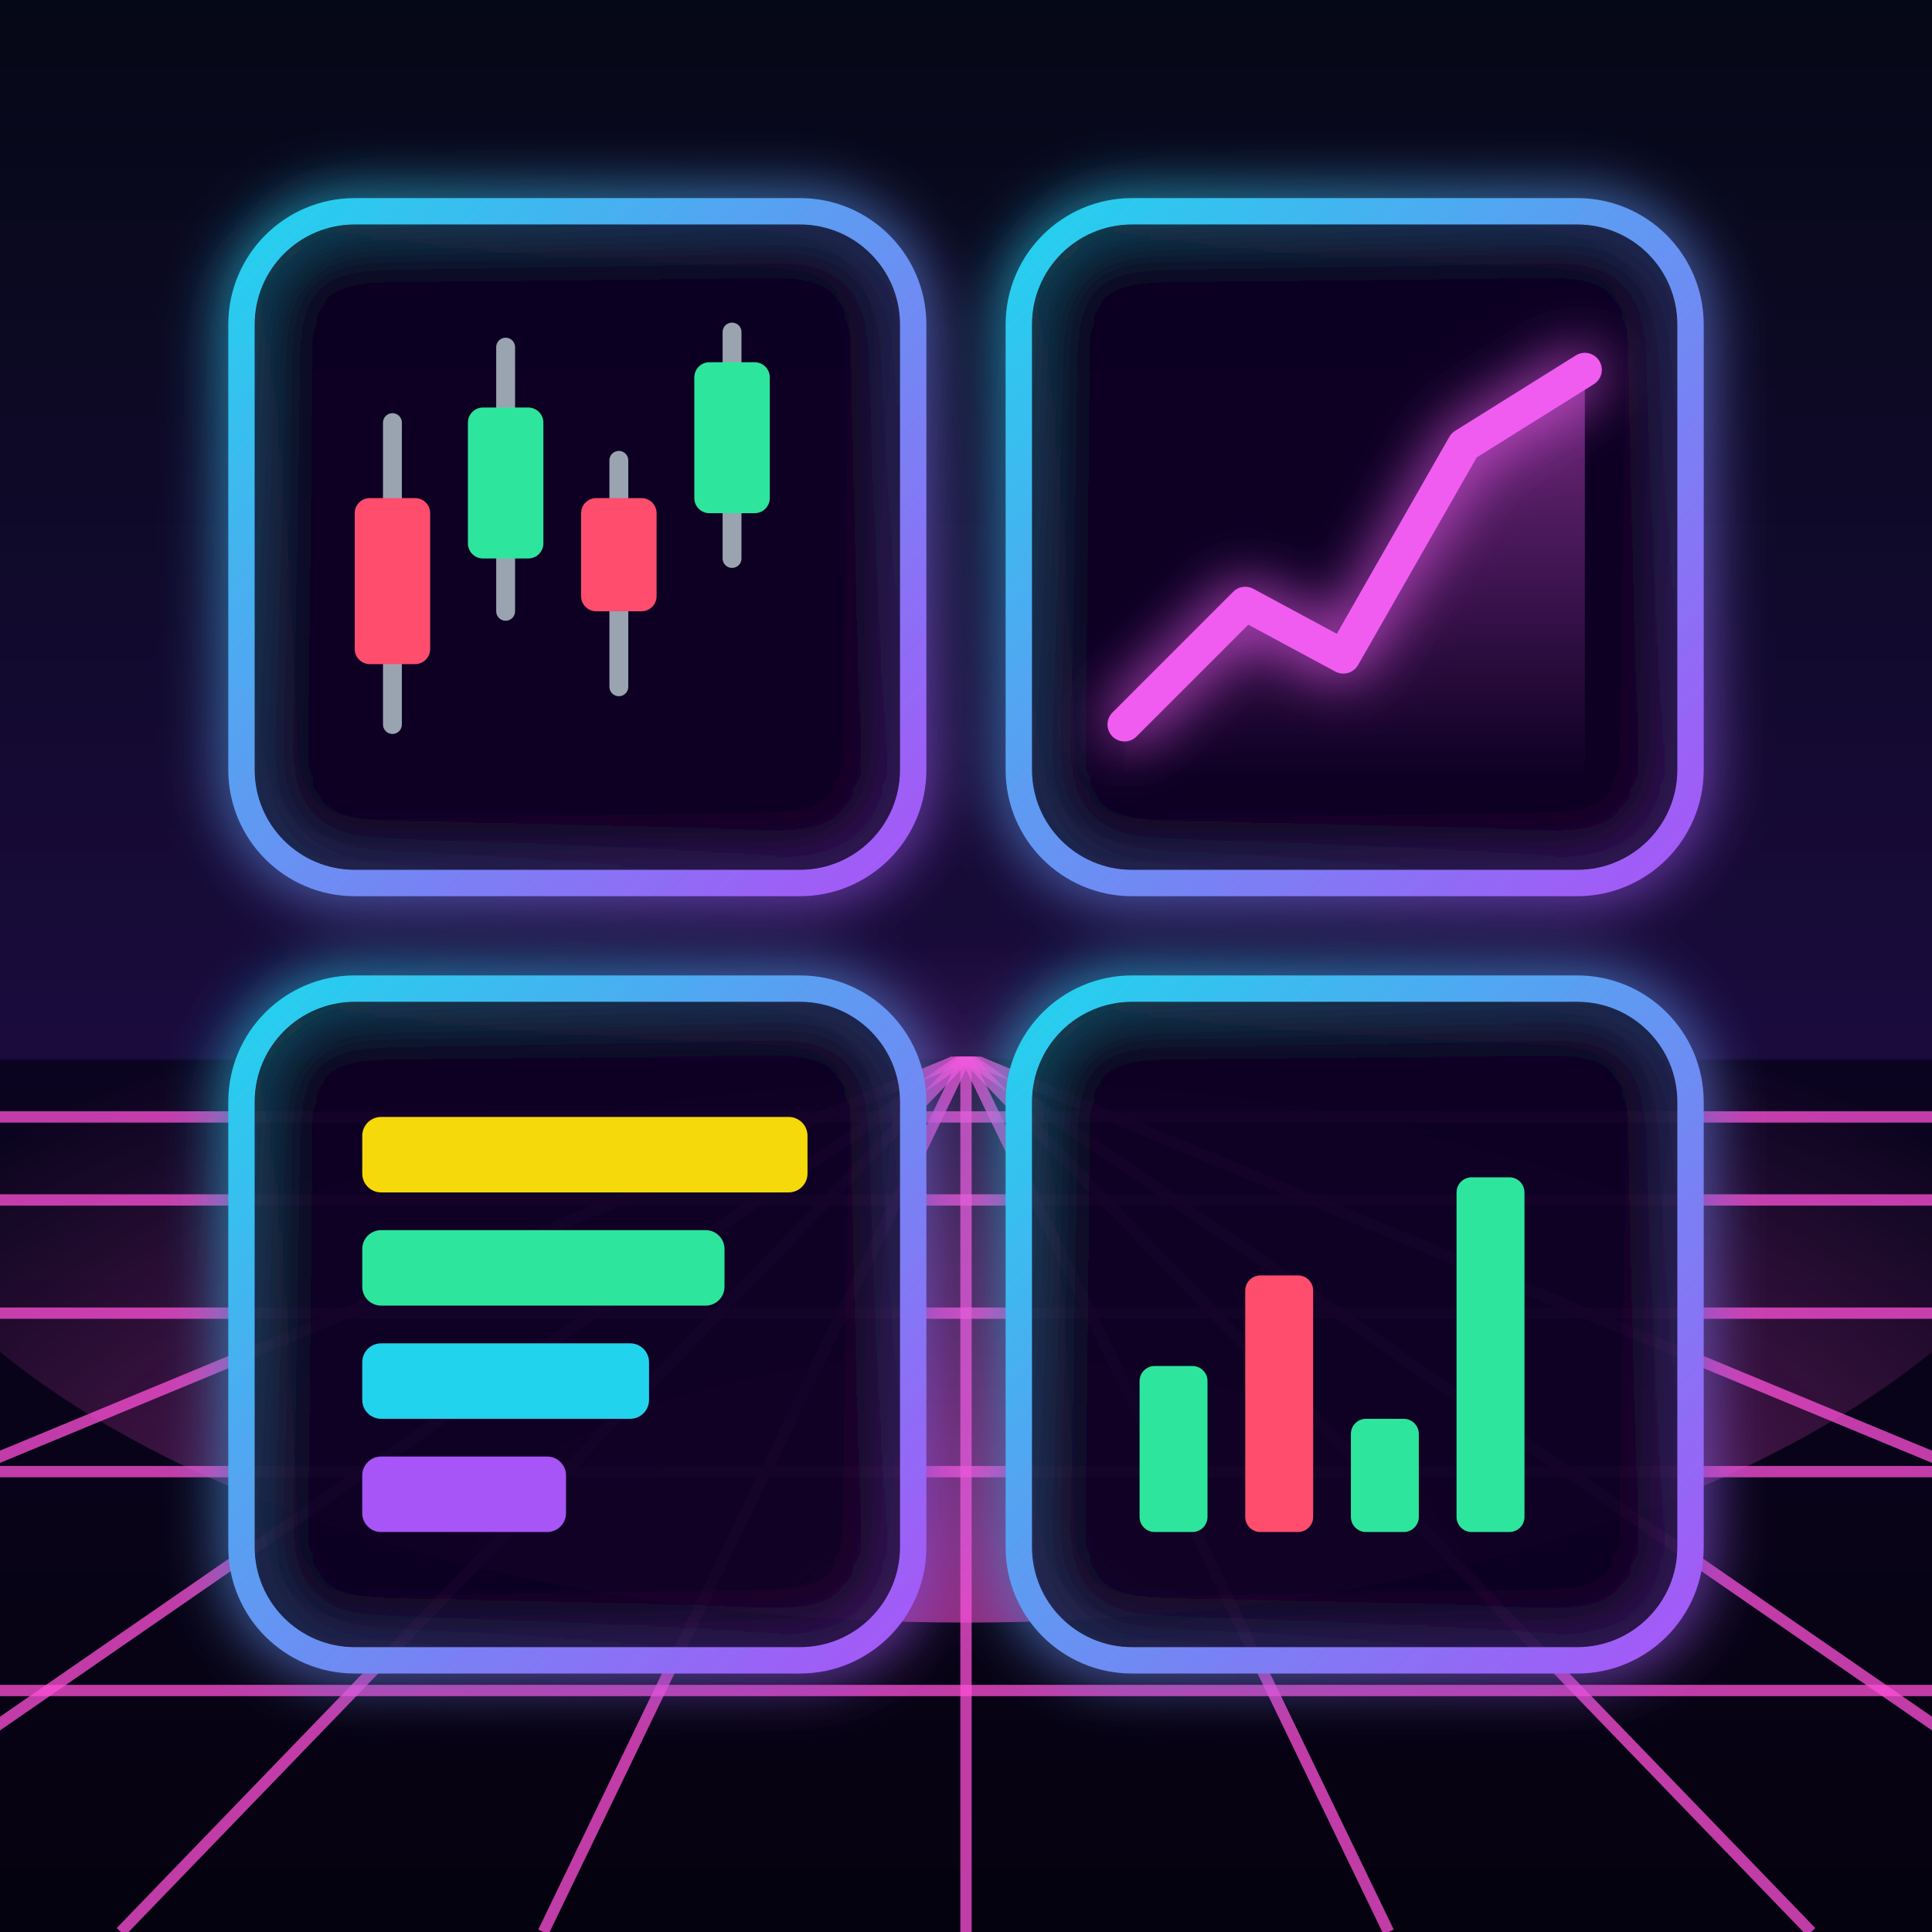
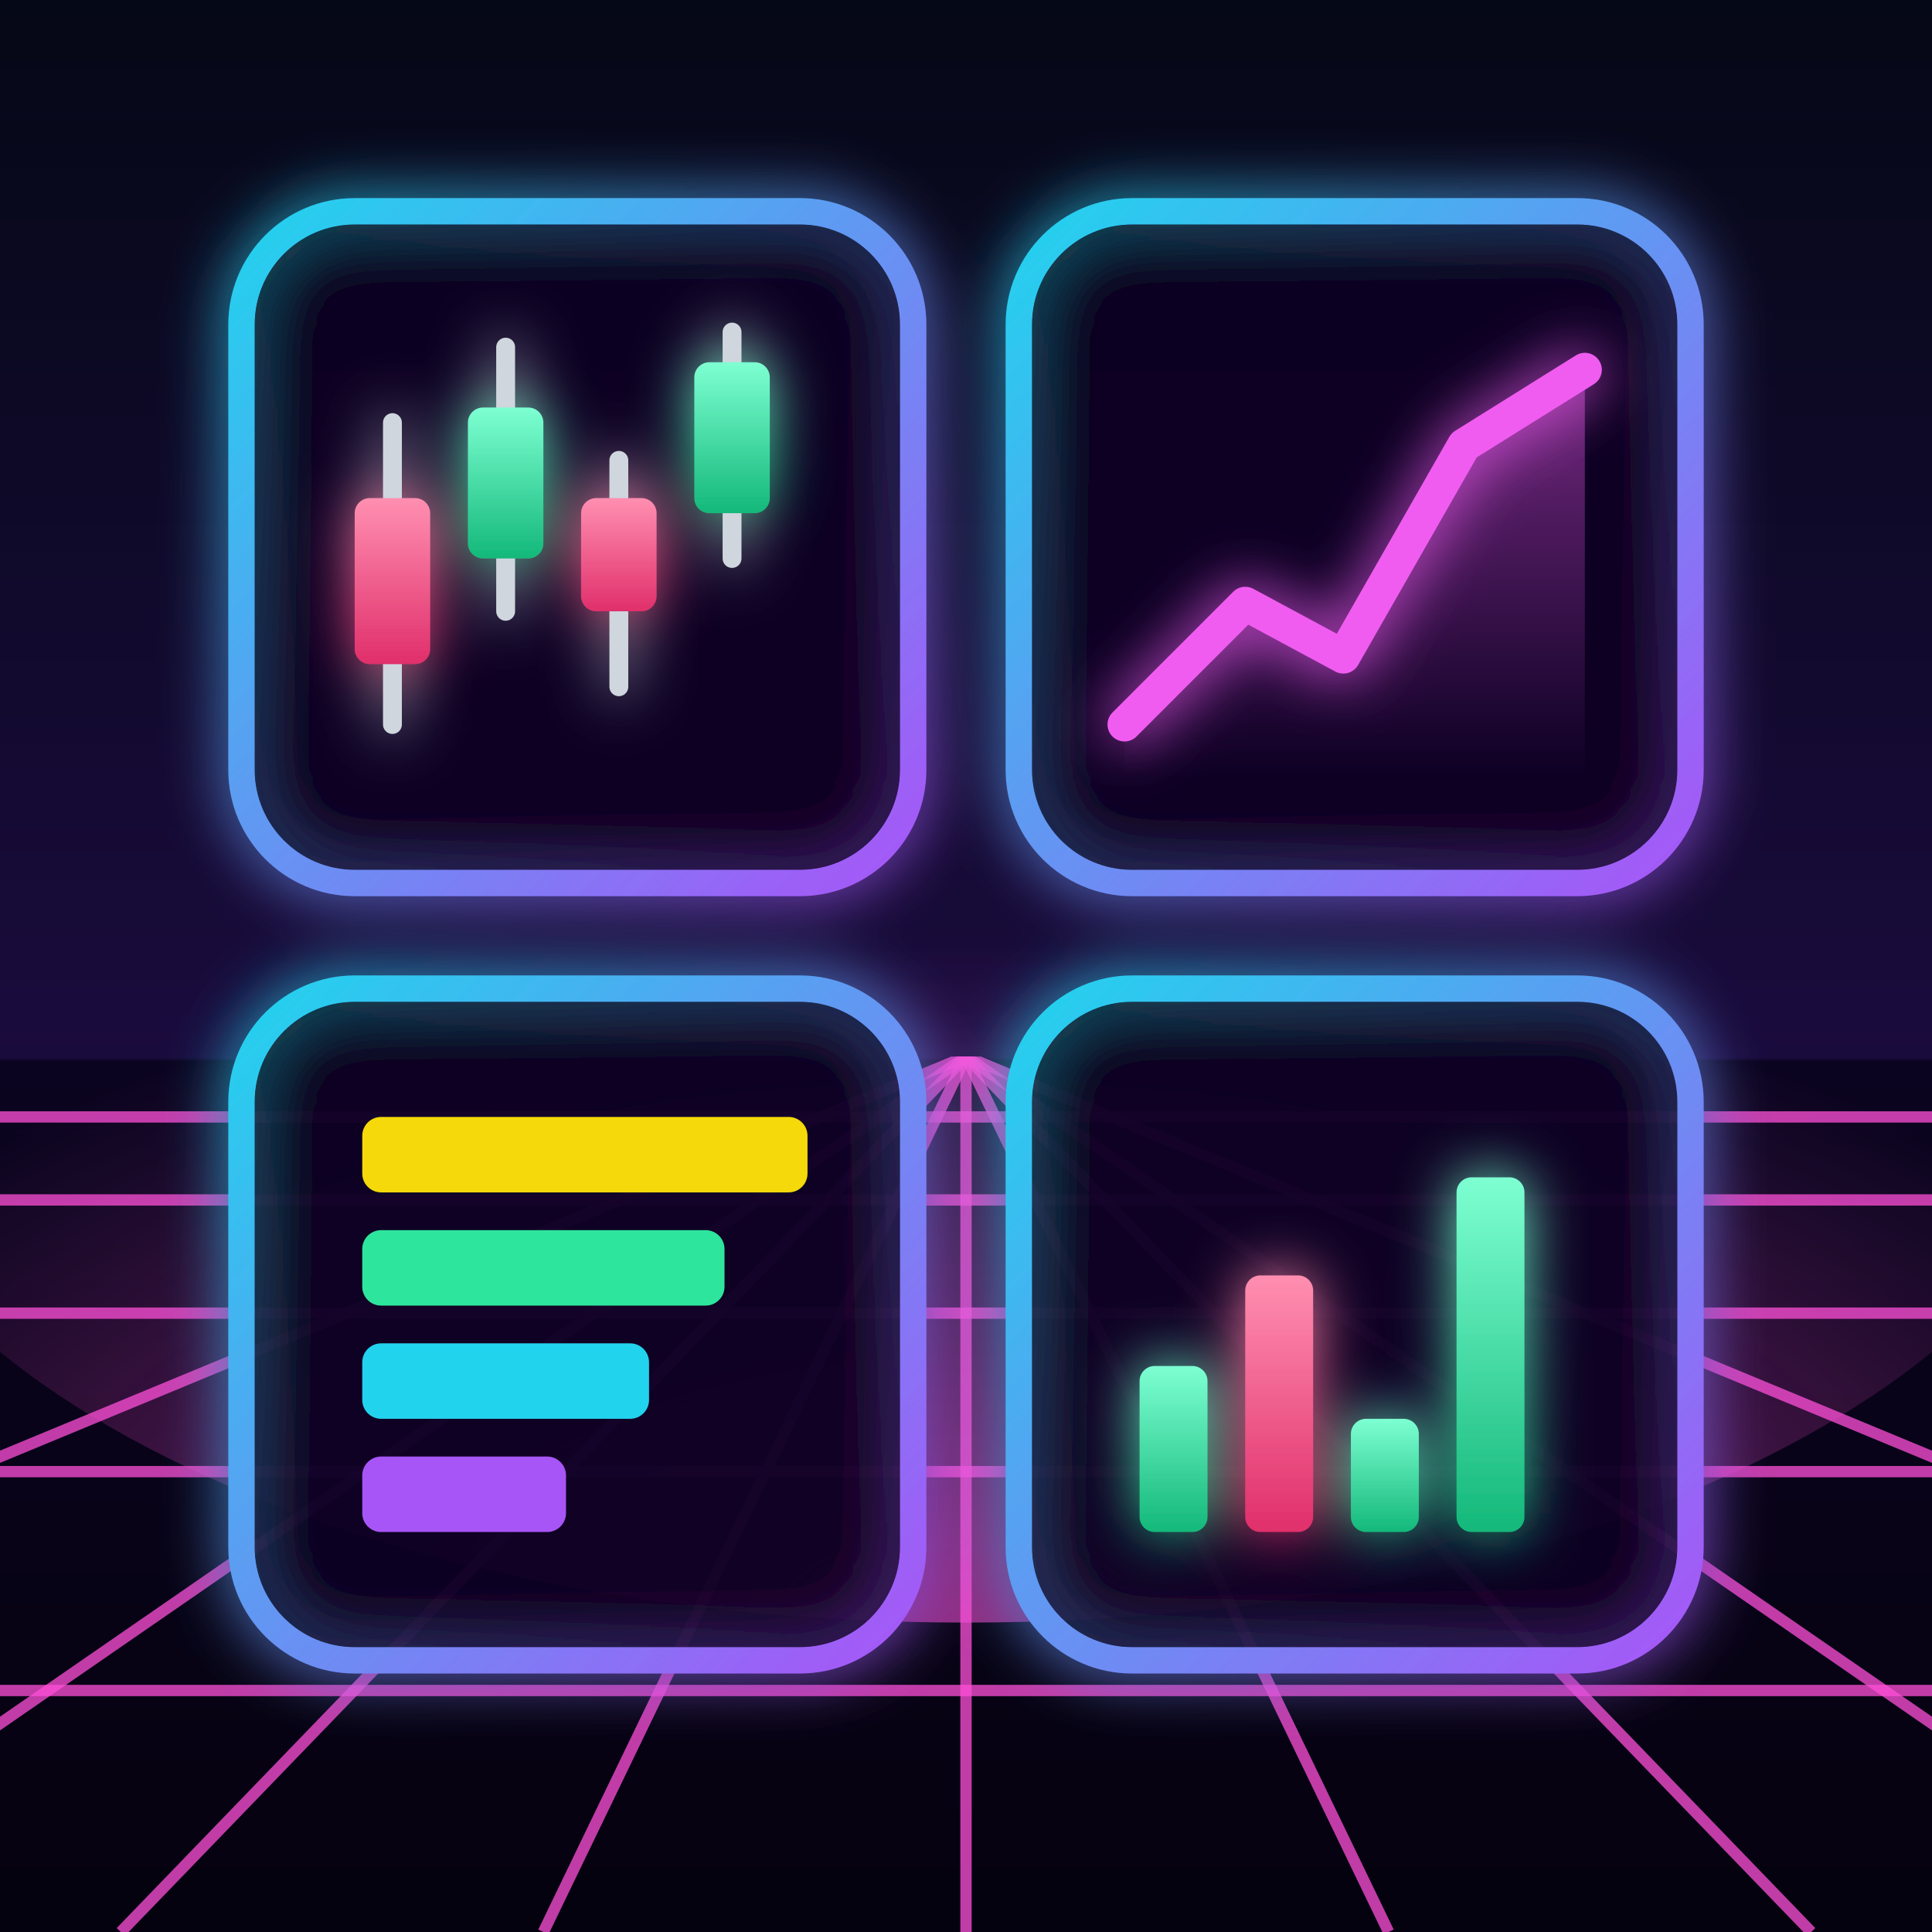
<svg xmlns="http://www.w3.org/2000/svg" viewBox="0 0 512 512">
  <defs>
    <linearGradient id="bg" x1="0" y1="0" x2="0" y2="1">
      <stop offset="0" stop-color="#050816" />
      <stop offset="0.547" stop-color="#1a0b3d" />
      <stop offset="0.549" stop-color="#0b0420" />
      <stop offset="1" stop-color="#05020f" />
+     </linearGradient>
+     <linearGradient id="up" x1="0" y1="0" x2="0" y2="1">
+       <stop offset="0" stop-color="#7dffd2" />
+       <stop offset="1" stop-color="#14b87a" />
+     </linearGradient>
+     <linearGradient id="dn" x1="0" y1="0" x2="0" y2="1">
+       <stop offset="0" stop-color="#ff8fb1" />
+       <stop offset="1" stop-color="#e02f6b" />
    </linearGradient>
    <radialGradient id="sun" cx="50%" cy="100%" r="60%">
      <stop offset="0" stop-color="#ff4fd8" stop-opacity=".55" />
      <stop offset="1" stop-color="#ff4fd8" stop-opacity="0" />
    </radialGradient>
    <linearGradient id="st" x1="0" y1="0" x2="1" y2="1">
      <stop offset="0" stop-color="#22d3ee" />
      <stop offset="1" stop-color="#a855f7" />
    </linearGradient>
    <linearGradient id="ar" x1="0" y1="0" x2="0" y2="1">
      <stop offset="0" stop-color="#f05cf0" stop-opacity=".45" />
      <stop offset="1" stop-color="#f05cf0" stop-opacity="0" />
    </linearGradient>
    <clipPath id="floor">
      <rect x="0" y="280" width="512" height="232" />
    </clipPath>
    <filter id="gl" x="-50%" y="-50%" width="200%" height="200%">
      <feGaussianBlur stdDeviation="8" result="b" />
      <feMerge>
        <feMergeNode in="b" />
        <feMergeNode in="SourceGraphic" />
      </feMerge>
    </filter>
    <filter id="hz" x="-50%" y="-50%" width="200%" height="200%">
      <feGaussianBlur stdDeviation="10" result="b" />
      <feMerge>
        <feMergeNode in="b" />
        <feMergeNode in="SourceGraphic" />
      </feMerge>
    </filter>
  </defs>
  <rect width="512" height="512" fill="url(#bg)" />
  <ellipse cx="256" cy="280" rx="300" ry="150" fill="url(#sun)" />
  <g clip-path="url(#floor)" stroke="#ff4fd8" stroke-opacity=".75" stroke-width="3" fill="none">
    <path d="M0 296H512M0 318H512M0 348H512M0 390H512M0 448H512" />
    <path d="M256 280L-80 512" />
    <path d="M256 280L32 512" />
    <path d="M256 280L144 512" />
    <path d="M256 280L256 512" />
    <path d="M256 280L368 512" />
    <path d="M256 280L480 512" />
    <path d="M256 280L592 512" />
    <path d="M256 280L-304 512" />
    <path d="M256 280L816 512" />
  </g>
  <path d="M0 280H512" stroke="#ff7be5" stroke-width="4" filter="url(#hz)" />
  <g fill="#0a0622" fill-opacity="0.8" stroke="url(#st)" stroke-width="7" filter="url(#gl)">
    <rect x="64" y="56" width="178" height="178" rx="30" />
    <rect x="270" y="56" width="178" height="178" rx="30" />
    <rect x="64" y="262" width="178" height="178" rx="30" />
    <rect x="270" y="262" width="178" height="178" rx="30" />
  </g>
  <g transform="translate(0 -8)">
-     <g stroke-linecap="round">
-       <path d="M104 120v80M134 100v70M164 130v60M194 96v60" stroke-width="5" stroke="#9aa4b0" />
-       <rect x="94" y="140" width="20" height="44" rx="4" fill="#ff4d6d" />
-       <rect x="124" y="116" width="20" height="40" rx="4" fill="#2ee59d" />
-       <rect x="154" y="140" width="20" height="30" rx="4" fill="#ff4d6d" />
-       <rect x="184" y="104" width="20" height="40" rx="4" fill="#2ee59d" />
+     <g stroke-linecap="round" filter="url(#gl)">
+       <path d="M104 120v80M134 100v70M164 130v60M194 96v60" stroke-width="5" stroke="#cfd6de" />
+       <rect x="94" y="140" width="20" height="44" rx="4" fill="url(#dn)" />
+       <rect x="124" y="116" width="20" height="40" rx="4" fill="url(#up)" />
+       <rect x="154" y="140" width="20" height="30" rx="4" fill="url(#dn)" />
+       <rect x="184" y="104" width="20" height="40" rx="4" fill="url(#up)" />
    </g>
    <path d="M298 200 L330 168 L356 182 L388 126 L420 106 L420 214 L298 214Z" fill="url(#ar)" />
    <polyline points="298,200 330,168 356,182 388,126 420,106" fill="none" stroke="#f05cf0" stroke-width="9" stroke-linecap="round" stroke-linejoin="round" filter="url(#gl)" />
    <rect x="96" y="304" width="118" height="20" rx="5" fill="#f5d90a" />
    <rect x="96" y="334" width="96" height="20" rx="5" fill="#2ee59d" />
    <rect x="96" y="364" width="76" height="20" rx="5" fill="#22d3ee" />
    <rect x="96" y="394" width="54" height="20" rx="5" fill="#a855f7" />
-     <g fill="#2ee59d">
+     <g fill="url(#up)" filter="url(#gl)">
      <rect x="302" y="370" width="18" height="44" rx="4" />
-       <rect x="330" y="346" width="18" height="68" rx="4" fill="#ff4d6d" />
+       <rect x="330" y="346" width="18" height="68" rx="4" fill="url(#dn)" />
      <rect x="358" y="384" width="18" height="30" rx="4" />
      <rect x="386" y="320" width="18" height="94" rx="4" />
    </g>
  </g>
</svg>
